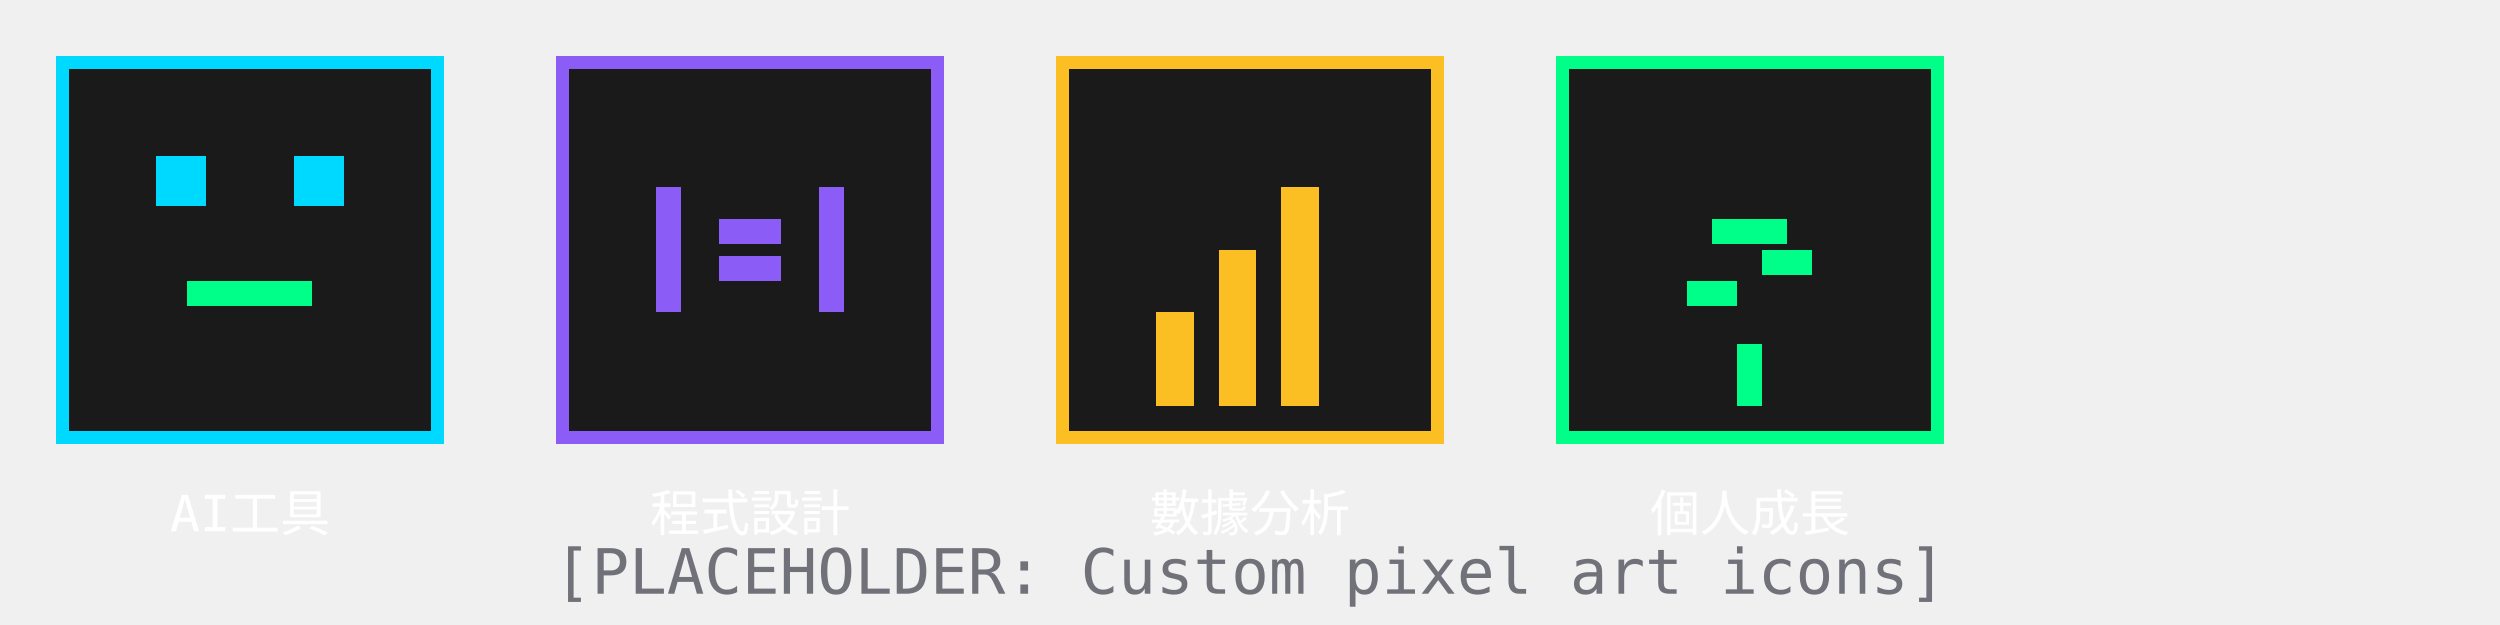
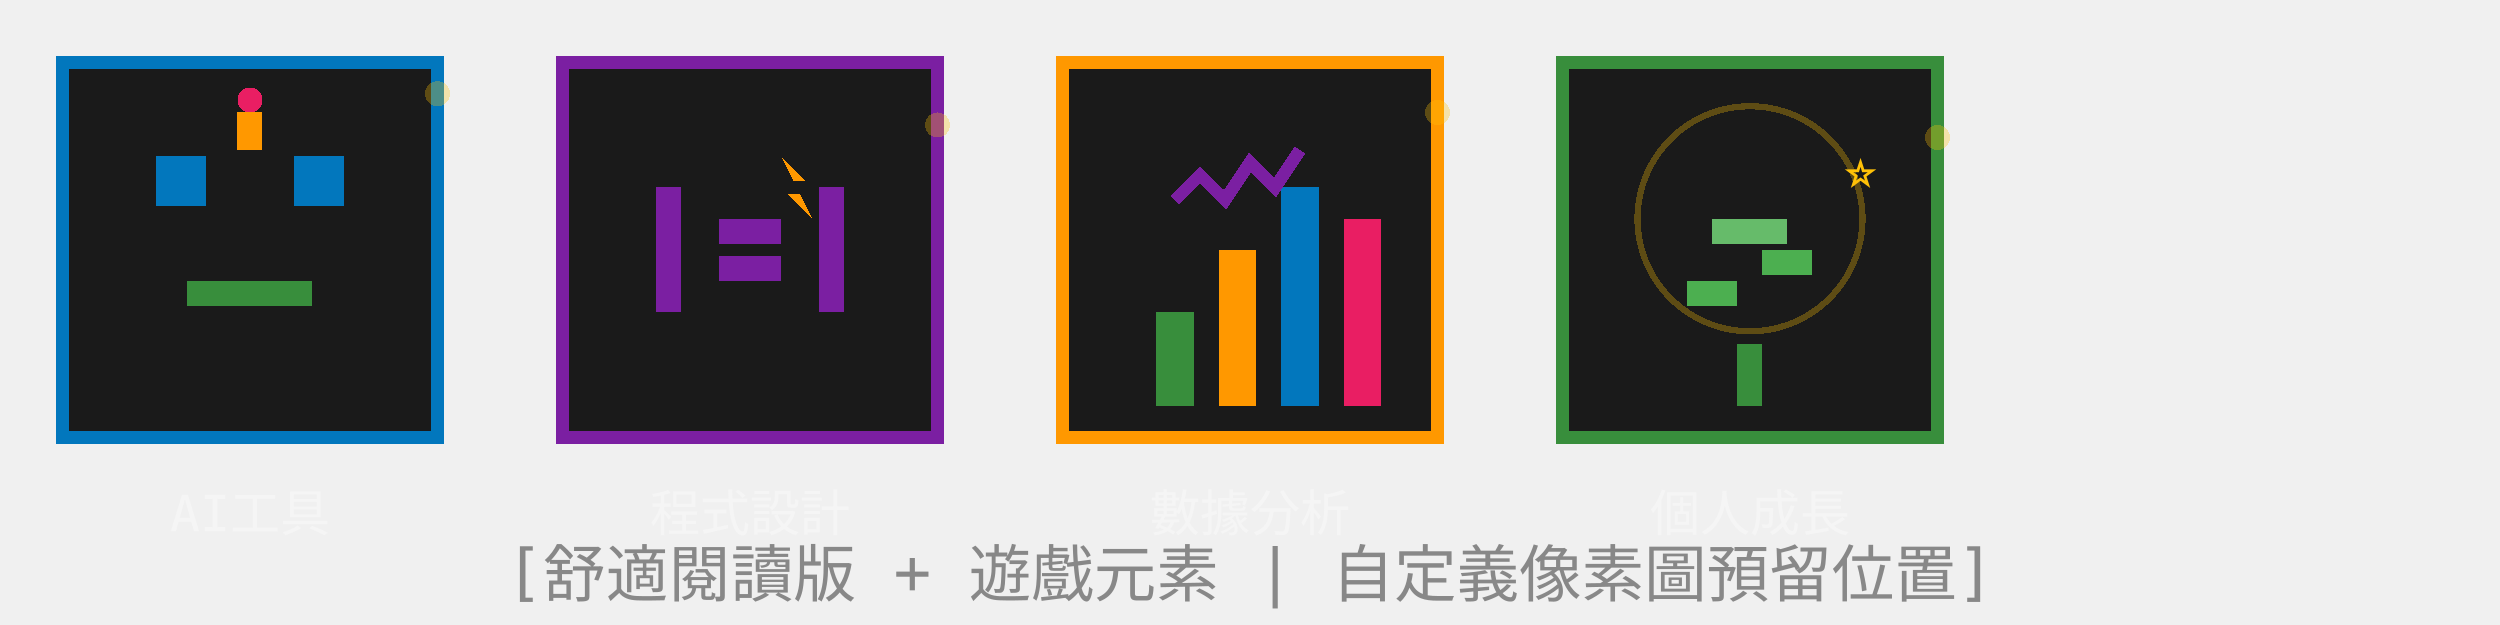
<svg xmlns="http://www.w3.org/2000/svg" width="400" height="100" viewBox="0 0 400 100">
  <g id="ai-tool-icon" transform="translate(10, 10)">
-     <rect width="60" height="60" fill="#1a1a1a" stroke="#00d9ff" stroke-width="2" />
-     <rect x="15" y="15" width="8" height="8" fill="#00d9ff" />
-     <rect x="37" y="15" width="8" height="8" fill="#00d9ff" />
-     <rect x="20" y="35" width="20" height="4" fill="#00ff88" />
-     <text x="30" y="75" text-anchor="middle" fill="#ffffff" font-family="monospace" font-size="8">AI工具</text>
+     <rect width="60" height="60" fill="#1a1a1a" stroke="#0277BD" stroke-width="2" />
+     <rect x="15" y="15" width="8" height="8" fill="#0277BD" />
+     <rect x="37" y="15" width="8" height="8" fill="#0277BD" />
+     <rect x="20" y="35" width="20" height="4" fill="#388E3C" />
+     <rect x="28" y="8" width="4" height="6" fill="#FF9800" />
+     <circle cx="30" cy="6" r="2" fill="#E91E63" />
+     <text x="30" y="75" text-anchor="middle" fill="#f5f5f5" font-family="monospace" font-size="8">AI工具</text>
  </g>
  <g id="programming-icon" transform="translate(90, 10)">
-     <rect width="60" height="60" fill="#1a1a1a" stroke="#8b5cf6" stroke-width="2" />
-     <rect x="15" y="20" width="4" height="20" fill="#8b5cf6" />
-     <rect x="41" y="20" width="4" height="20" fill="#8b5cf6" />
-     <rect x="25" y="25" width="10" height="4" fill="#8b5cf6" />
-     <rect x="25" y="31" width="10" height="4" fill="#8b5cf6" />
-     <text x="30" y="75" text-anchor="middle" fill="#ffffff" font-family="monospace" font-size="8">程式設計</text>
+     <rect width="60" height="60" fill="#1a1a1a" stroke="#7B1FA2" stroke-width="2" />
+     <rect x="15" y="20" width="4" height="20" fill="#7B1FA2" />
+     <rect x="41" y="20" width="4" height="20" fill="#7B1FA2" />
+     <rect x="25" y="25" width="10" height="4" fill="#7B1FA2" />
+     <rect x="25" y="31" width="10" height="4" fill="#7B1FA2" />
+     <path d="M35 15 L39 19 L37 19 L40 25 L36 21 L38 21 Z" fill="#FF9800" />
+     <text x="30" y="75" text-anchor="middle" fill="#f5f5f5" font-family="monospace" font-size="8">程式設計</text>
  </g>
  <g id="data-icon" transform="translate(170, 10)">
-     <rect width="60" height="60" fill="#1a1a1a" stroke="#fbbf24" stroke-width="2" />
-     <rect x="15" y="40" width="6" height="15" fill="#fbbf24" />
-     <rect x="25" y="30" width="6" height="25" fill="#fbbf24" />
-     <rect x="35" y="20" width="6" height="35" fill="#fbbf24" />
-     <text x="30" y="75" text-anchor="middle" fill="#ffffff" font-family="monospace" font-size="8">數據分析</text>
+     <rect width="60" height="60" fill="#1a1a1a" stroke="#FF9800" stroke-width="2" />
+     <rect x="15" y="40" width="6" height="15" fill="#388E3C" />
+     <rect x="25" y="30" width="6" height="25" fill="#FF9800" />
+     <rect x="35" y="20" width="6" height="35" fill="#0277BD" />
+     <rect x="45" y="25" width="6" height="30" fill="#E91E63" />
+     <path d="M18 22 L22 18 L26 22 L30 16 L34 20 L38 14" stroke="#7B1FA2" stroke-width="2" fill="none" />
+     <text x="30" y="75" text-anchor="middle" fill="#f5f5f5" font-family="monospace" font-size="8">數據分析</text>
  </g>
  <g id="growth-icon" transform="translate(250, 10)">
-     <rect width="60" height="60" fill="#1a1a1a" stroke="#00ff88" stroke-width="2" />
-     <rect x="28" y="45" width="4" height="10" fill="#00ff88" />
-     <rect x="20" y="35" width="8" height="4" fill="#00ff88" />
-     <rect x="32" y="30" width="8" height="4" fill="#00ff88" />
-     <rect x="24" y="25" width="12" height="4" fill="#00ff88" />
-     <text x="30" y="75" text-anchor="middle" fill="#ffffff" font-family="monospace" font-size="8">個人成長</text>
+     <rect width="60" height="60" fill="#1a1a1a" stroke="#388E3C" stroke-width="2" />
+     <rect x="28" y="45" width="4" height="10" fill="#388E3C" />
+     <rect x="20" y="35" width="8" height="4" fill="#4CAF50" />
+     <rect x="32" y="30" width="8" height="4" fill="#4CAF50" />
+     <rect x="24" y="25" width="12" height="4" fill="#66BB6A" />
+     <circle cx="30" cy="25" r="18" fill="none" stroke="#FFC107" stroke-width="1" opacity="0.3" />
+     <text x="45" y="20" fill="#FFC107" font-size="8">⭐</text>
+     <text x="30" y="75" text-anchor="middle" fill="#f5f5f5" font-family="monospace" font-size="8">個人成長</text>
  </g>
-   <text x="200" y="95" text-anchor="middle" fill="#71717a" font-family="monospace" font-size="10">
-     [PLACEHOLDER: Custom pixel art icons]
+   <g opacity="0.3">
+     <circle cx="70" cy="15" r="2" fill="#FFC107" />
+     <circle cx="150" cy="20" r="2" fill="#FFC107" />
+     <circle cx="230" cy="18" r="2" fill="#FFC107" />
+     <circle cx="310" cy="22" r="2" fill="#FFC107" />
+   </g>
+   <text x="200" y="95" text-anchor="middle" fill="#888888" font-family="monospace" font-size="10">
+     [舒適閱讀版 + 遊戲元素 | 自定義像素圖預留位置]
  </text>
  <style>
-     rect {
+     rect, circle, path {
      image-rendering: pixelated;
      shape-rendering: crispEdges;
    }
  </style>
</svg>
